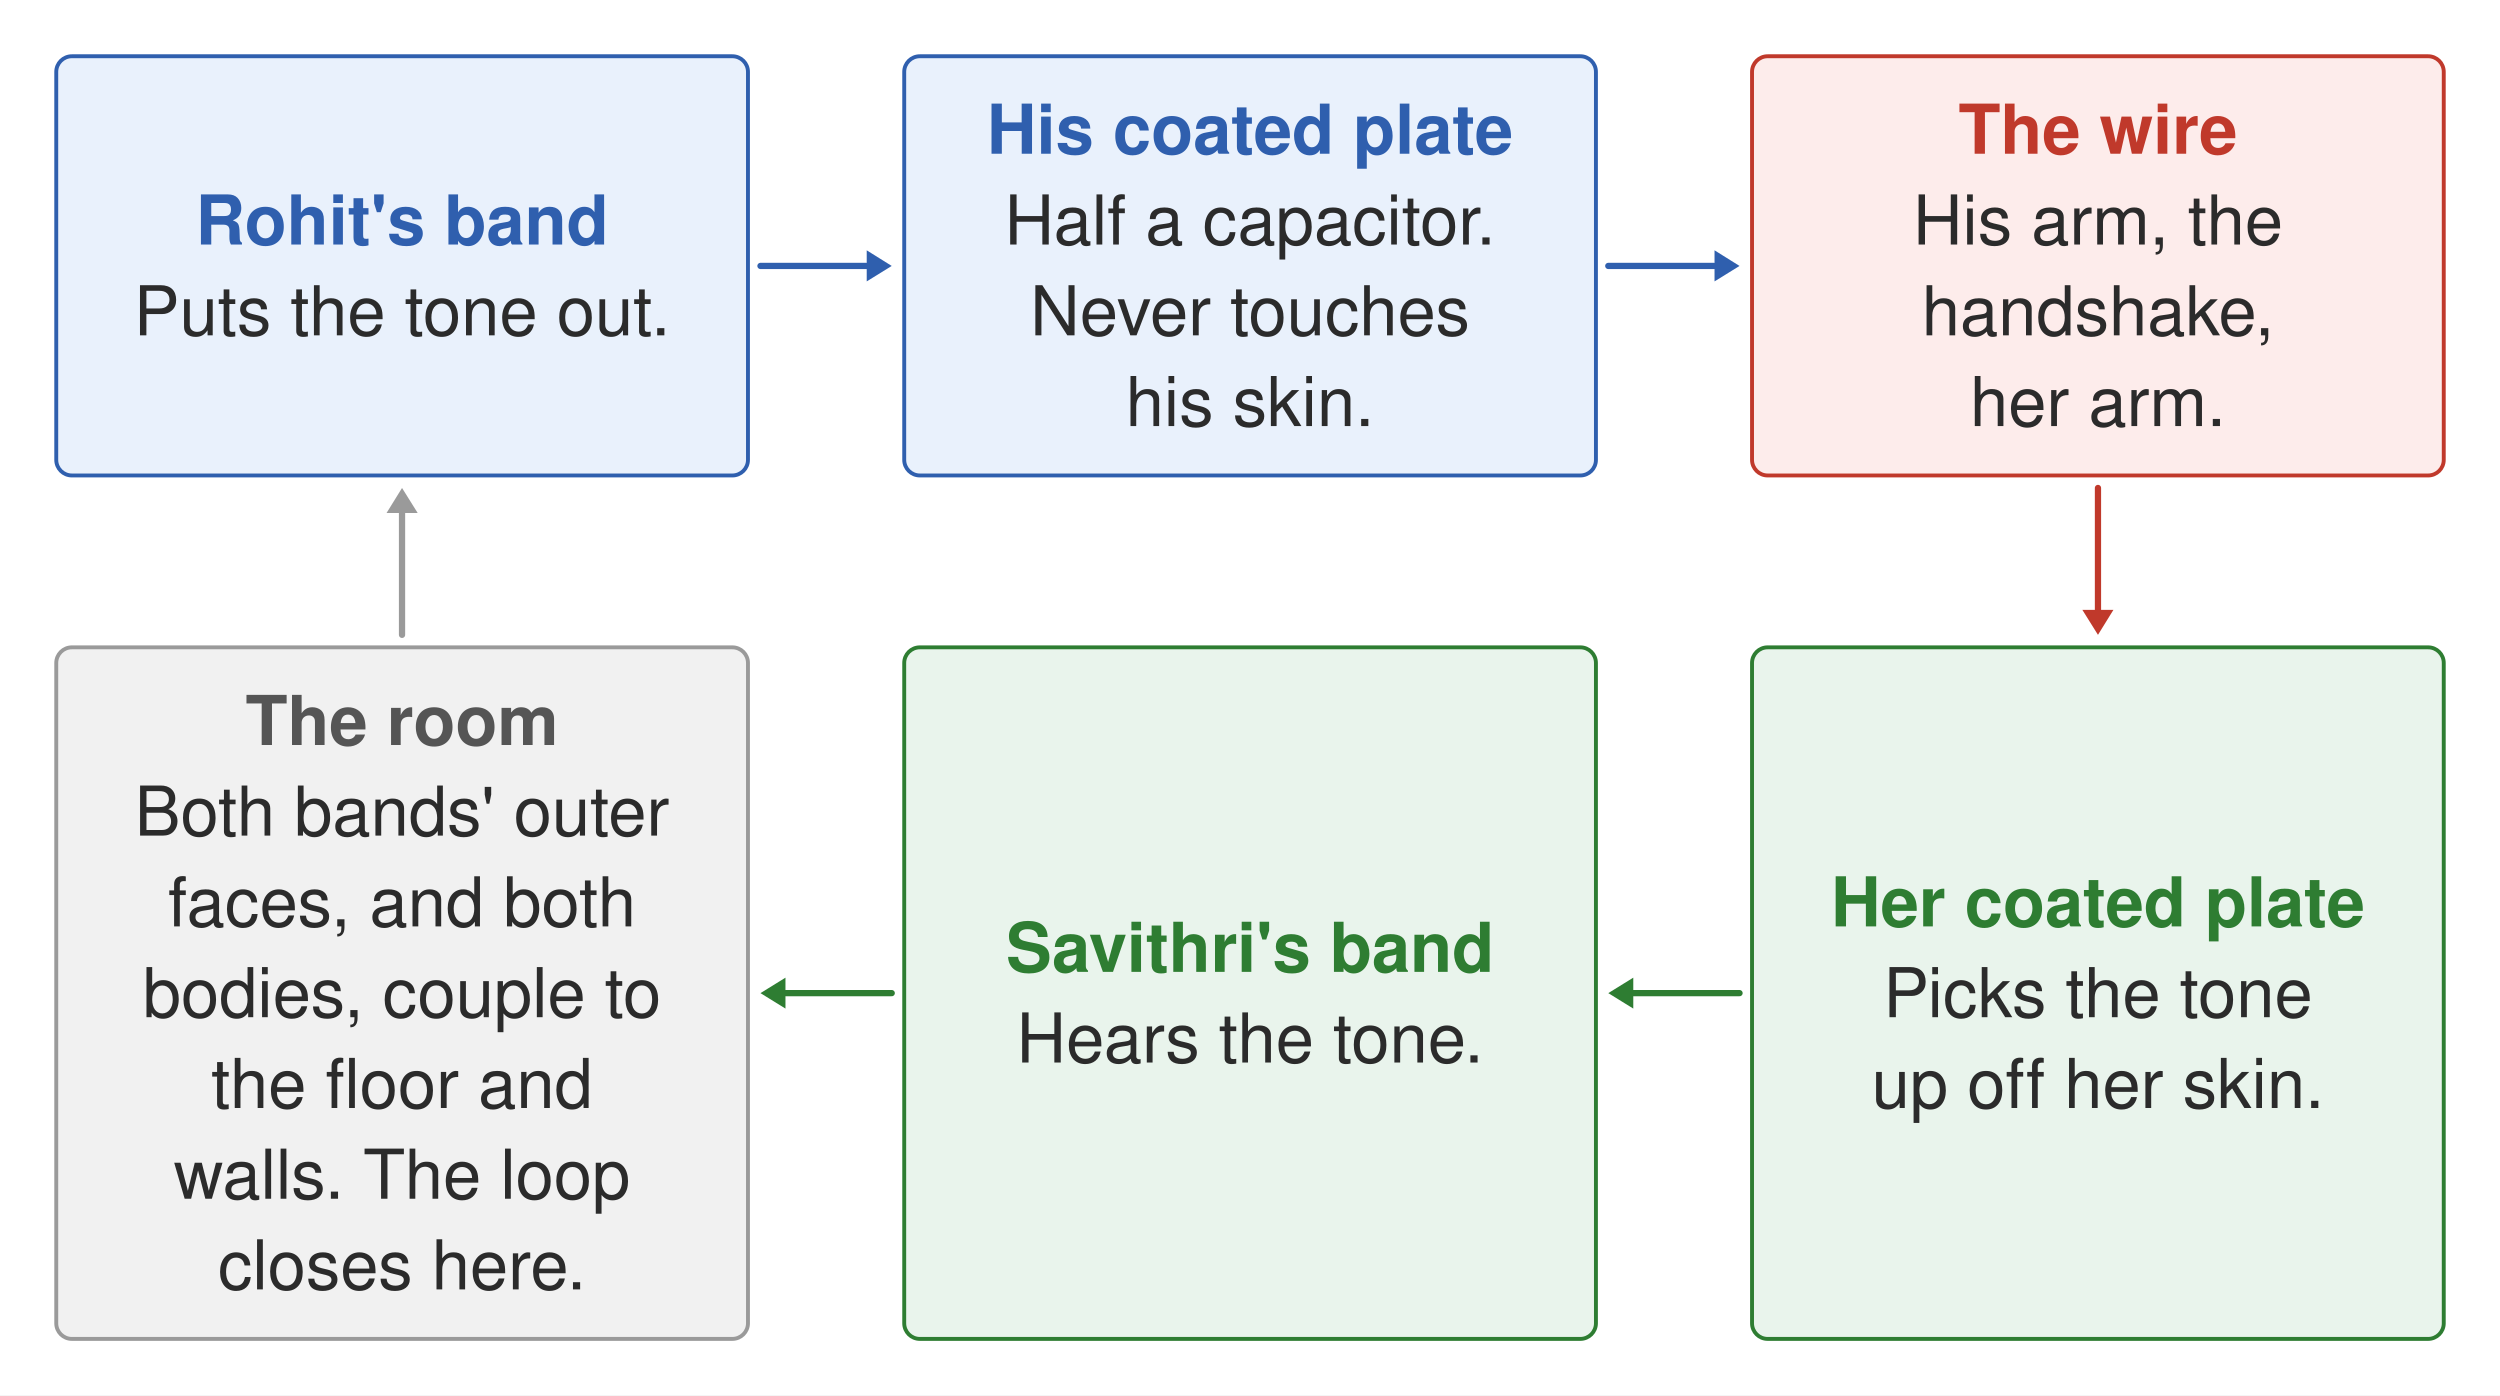
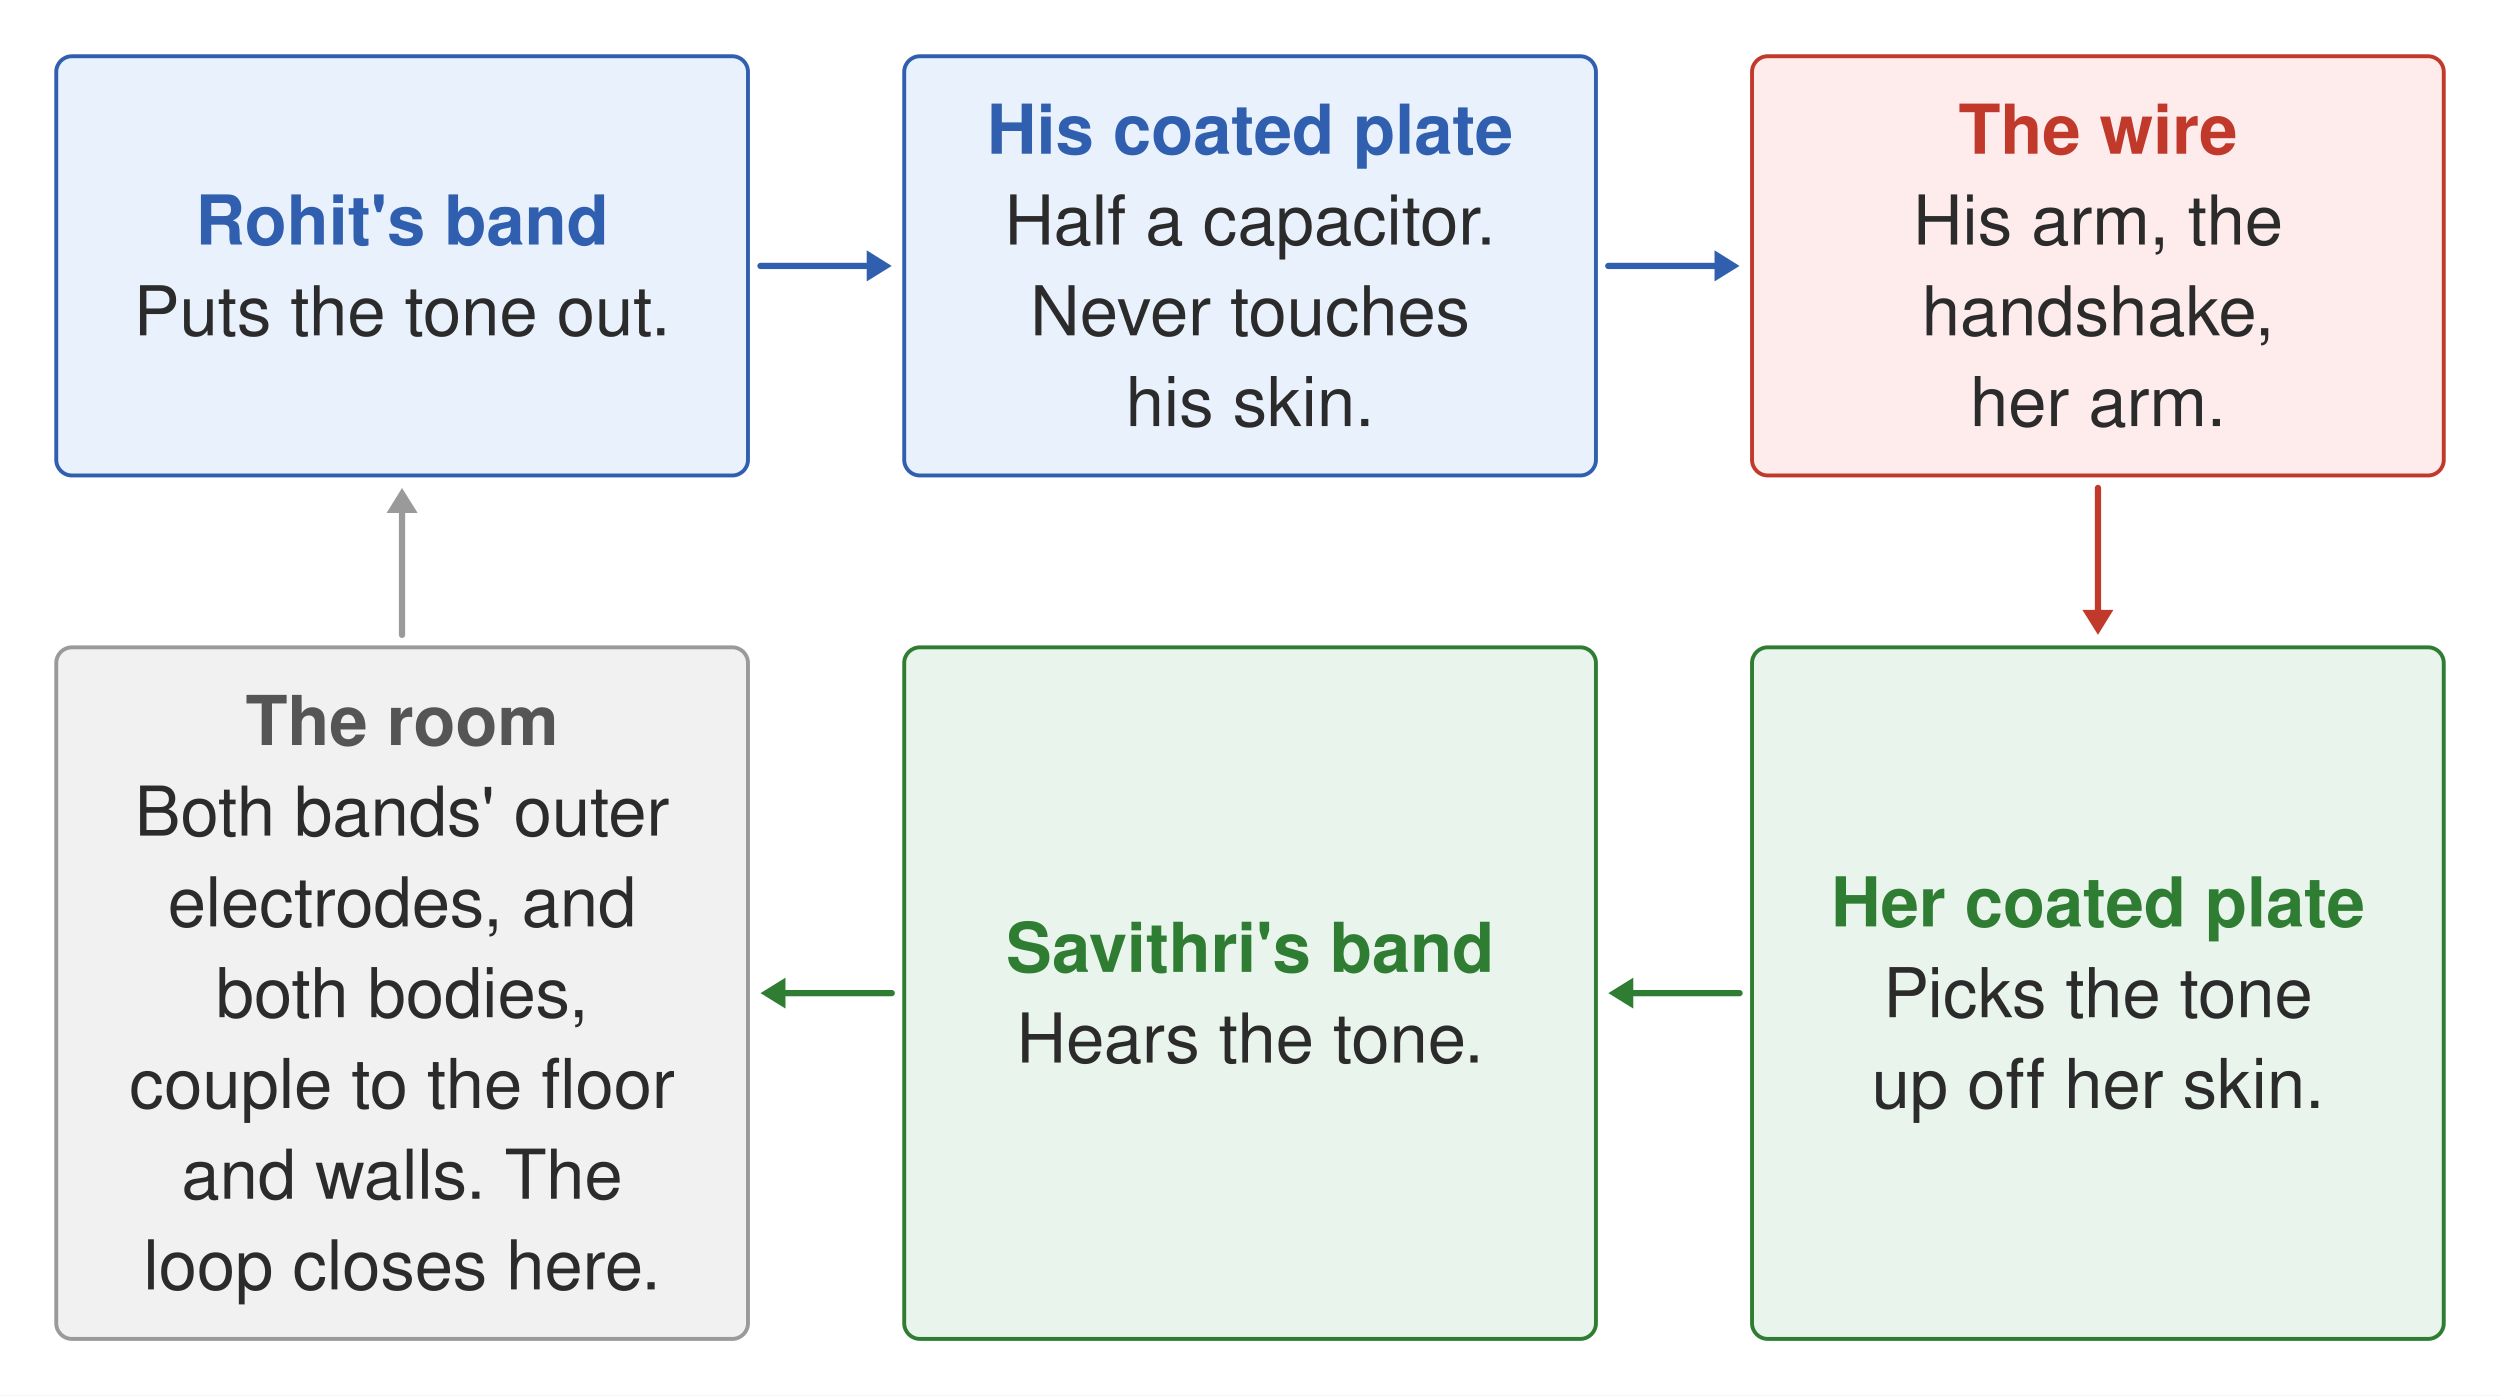
<svg xmlns="http://www.w3.org/2000/svg" width="1600" height="893" viewBox="0 0 1600 893" font-family="Segoe UI, Helvetica, Arial, sans-serif">
  <rect width="1600" height="893" fill="#ffffff" />
  <rect x="36.0" y="36.0" width="442.7" height="268.3" rx="10" fill="#e9f1fc" stroke="#2f5fae" stroke-width="2.5" />
  <text x="257.3" y="156.5" text-anchor="middle" font-size="44" fill="#2f5fae" font-weight="700">Rohit's band</text>
  <text x="257.3" y="214.6" text-anchor="middle" font-size="44" fill="#2b2b2b">Puts the tone out.</text>
  <rect x="578.7" y="36.0" width="442.7" height="268.3" rx="10" fill="#e9f1fc" stroke="#2f5fae" stroke-width="2.5" />
  <text x="800.0" y="98.4" text-anchor="middle" font-size="44" fill="#2f5fae" font-weight="700">His coated plate</text>
  <text x="800.0" y="156.5" text-anchor="middle" font-size="44" fill="#2b2b2b">Half a capacitor.</text>
  <text x="800.0" y="214.6" text-anchor="middle" font-size="44" fill="#2b2b2b">Never touches</text>
  <text x="800.0" y="272.7" text-anchor="middle" font-size="44" fill="#2b2b2b">his skin.</text>
  <rect x="1121.3" y="36.0" width="442.7" height="268.3" rx="10" fill="#fdeceb" stroke="#c0392b" stroke-width="2.5" />
  <text x="1342.7" y="98.4" text-anchor="middle" font-size="44" fill="#c0392b" font-weight="700">The wire</text>
  <text x="1342.7" y="156.5" text-anchor="middle" font-size="44" fill="#2b2b2b">His arm, the</text>
  <text x="1342.7" y="214.6" text-anchor="middle" font-size="44" fill="#2b2b2b">handshake,</text>
  <text x="1342.7" y="272.7" text-anchor="middle" font-size="44" fill="#2b2b2b">her arm.</text>
  <rect x="36.0" y="414.3" width="442.7" height="442.6" rx="10" fill="#f1f1f1" stroke="#9a9a9a" stroke-width="2.5" />
  <text x="257.3" y="476.8" text-anchor="middle" font-size="44" fill="#555555" font-weight="700">The room</text>
  <text x="257.3" y="534.8" text-anchor="middle" font-size="44" fill="#2b2b2b">Both bands' outer</text>
-   <text x="257.3" y="592.9" text-anchor="middle" font-size="44" fill="#2b2b2b">faces, and both</text>
-   <text x="257.3" y="651.0" text-anchor="middle" font-size="44" fill="#2b2b2b">bodies, couple to</text>
-   <text x="257.3" y="709.1" text-anchor="middle" font-size="44" fill="#2b2b2b">the floor and</text>
-   <text x="257.3" y="767.2" text-anchor="middle" font-size="44" fill="#2b2b2b">walls. The loop</text>
-   <text x="257.3" y="825.2" text-anchor="middle" font-size="44" fill="#2b2b2b">closes here.</text>
+   <text x="257.3" y="592.9" text-anchor="middle" font-size="44" fill="#2b2b2b">electrodes, and</text>
+   <text x="257.3" y="651.0" text-anchor="middle" font-size="44" fill="#2b2b2b">both bodies,</text>
+   <text x="257.3" y="709.1" text-anchor="middle" font-size="44" fill="#2b2b2b">couple to the floor</text>
+   <text x="257.3" y="767.2" text-anchor="middle" font-size="44" fill="#2b2b2b">and walls. The</text>
+   <text x="257.3" y="825.2" text-anchor="middle" font-size="44" fill="#2b2b2b">loop closes here.</text>
  <rect x="578.7" y="414.3" width="442.7" height="442.6" rx="10" fill="#e9f4ec" stroke="#2e7d32" stroke-width="2.5" />
  <text x="800.0" y="622.0" text-anchor="middle" font-size="44" fill="#2e7d32" font-weight="700">Savithri's band</text>
  <text x="800.0" y="680.0" text-anchor="middle" font-size="44" fill="#2b2b2b">Hears the tone.</text>
  <rect x="1121.3" y="414.3" width="442.7" height="442.6" rx="10" fill="#e9f4ec" stroke="#2e7d32" stroke-width="2.5" />
  <text x="1342.7" y="592.9" text-anchor="middle" font-size="44" fill="#2e7d32" font-weight="700">Her coated plate</text>
  <text x="1342.7" y="651.0" text-anchor="middle" font-size="44" fill="#2b2b2b">Picks the tone</text>
  <text x="1342.7" y="709.1" text-anchor="middle" font-size="44" fill="#2b2b2b">up off her skin.</text>
  <path d="M486.7 170.2 L554.7 170.2" stroke="#2f5fae" stroke-width="4" fill="none" stroke-linecap="round" stroke-linejoin="round" />
  <path d="M554.7 180.1 L554.7 160.2 L570.7 170.2 Z" fill="#2f5fae" />
  <path d="M1029.3 170.2 L1097.3 170.2" stroke="#2f5fae" stroke-width="4" fill="none" stroke-linecap="round" stroke-linejoin="round" />
  <path d="M1097.3 180.1 L1097.3 160.2 L1113.3 170.2 Z" fill="#2f5fae" />
  <path d="M1342.7 312.3 L1342.7 390.3" stroke="#c0392b" stroke-width="4" fill="none" stroke-linecap="round" stroke-linejoin="round" />
  <path d="M1332.7 390.3 L1352.6 390.3 L1342.7 406.3 Z" fill="#c0392b" />
  <path d="M1113.3 635.6 L1045.3 635.6" stroke="#2e7d32" stroke-width="4" fill="none" stroke-linecap="round" stroke-linejoin="round" />
  <path d="M1045.3 625.7 L1045.3 645.5 L1029.3 635.6 Z" fill="#2e7d32" />
  <path d="M570.7 635.6 L502.7 635.6" stroke="#2e7d32" stroke-width="4" fill="none" stroke-linecap="round" stroke-linejoin="round" />
  <path d="M502.7 625.7 L502.7 645.5 L486.7 635.6 Z" fill="#2e7d32" />
  <path d="M257.3 406.3 L257.3 328.3" stroke="#9a9a9a" stroke-width="4" fill="none" stroke-linecap="round" stroke-linejoin="round" />
  <path d="M267.3 328.3 L247.4 328.3 L257.3 312.3 Z" fill="#9a9a9a" />
</svg>
